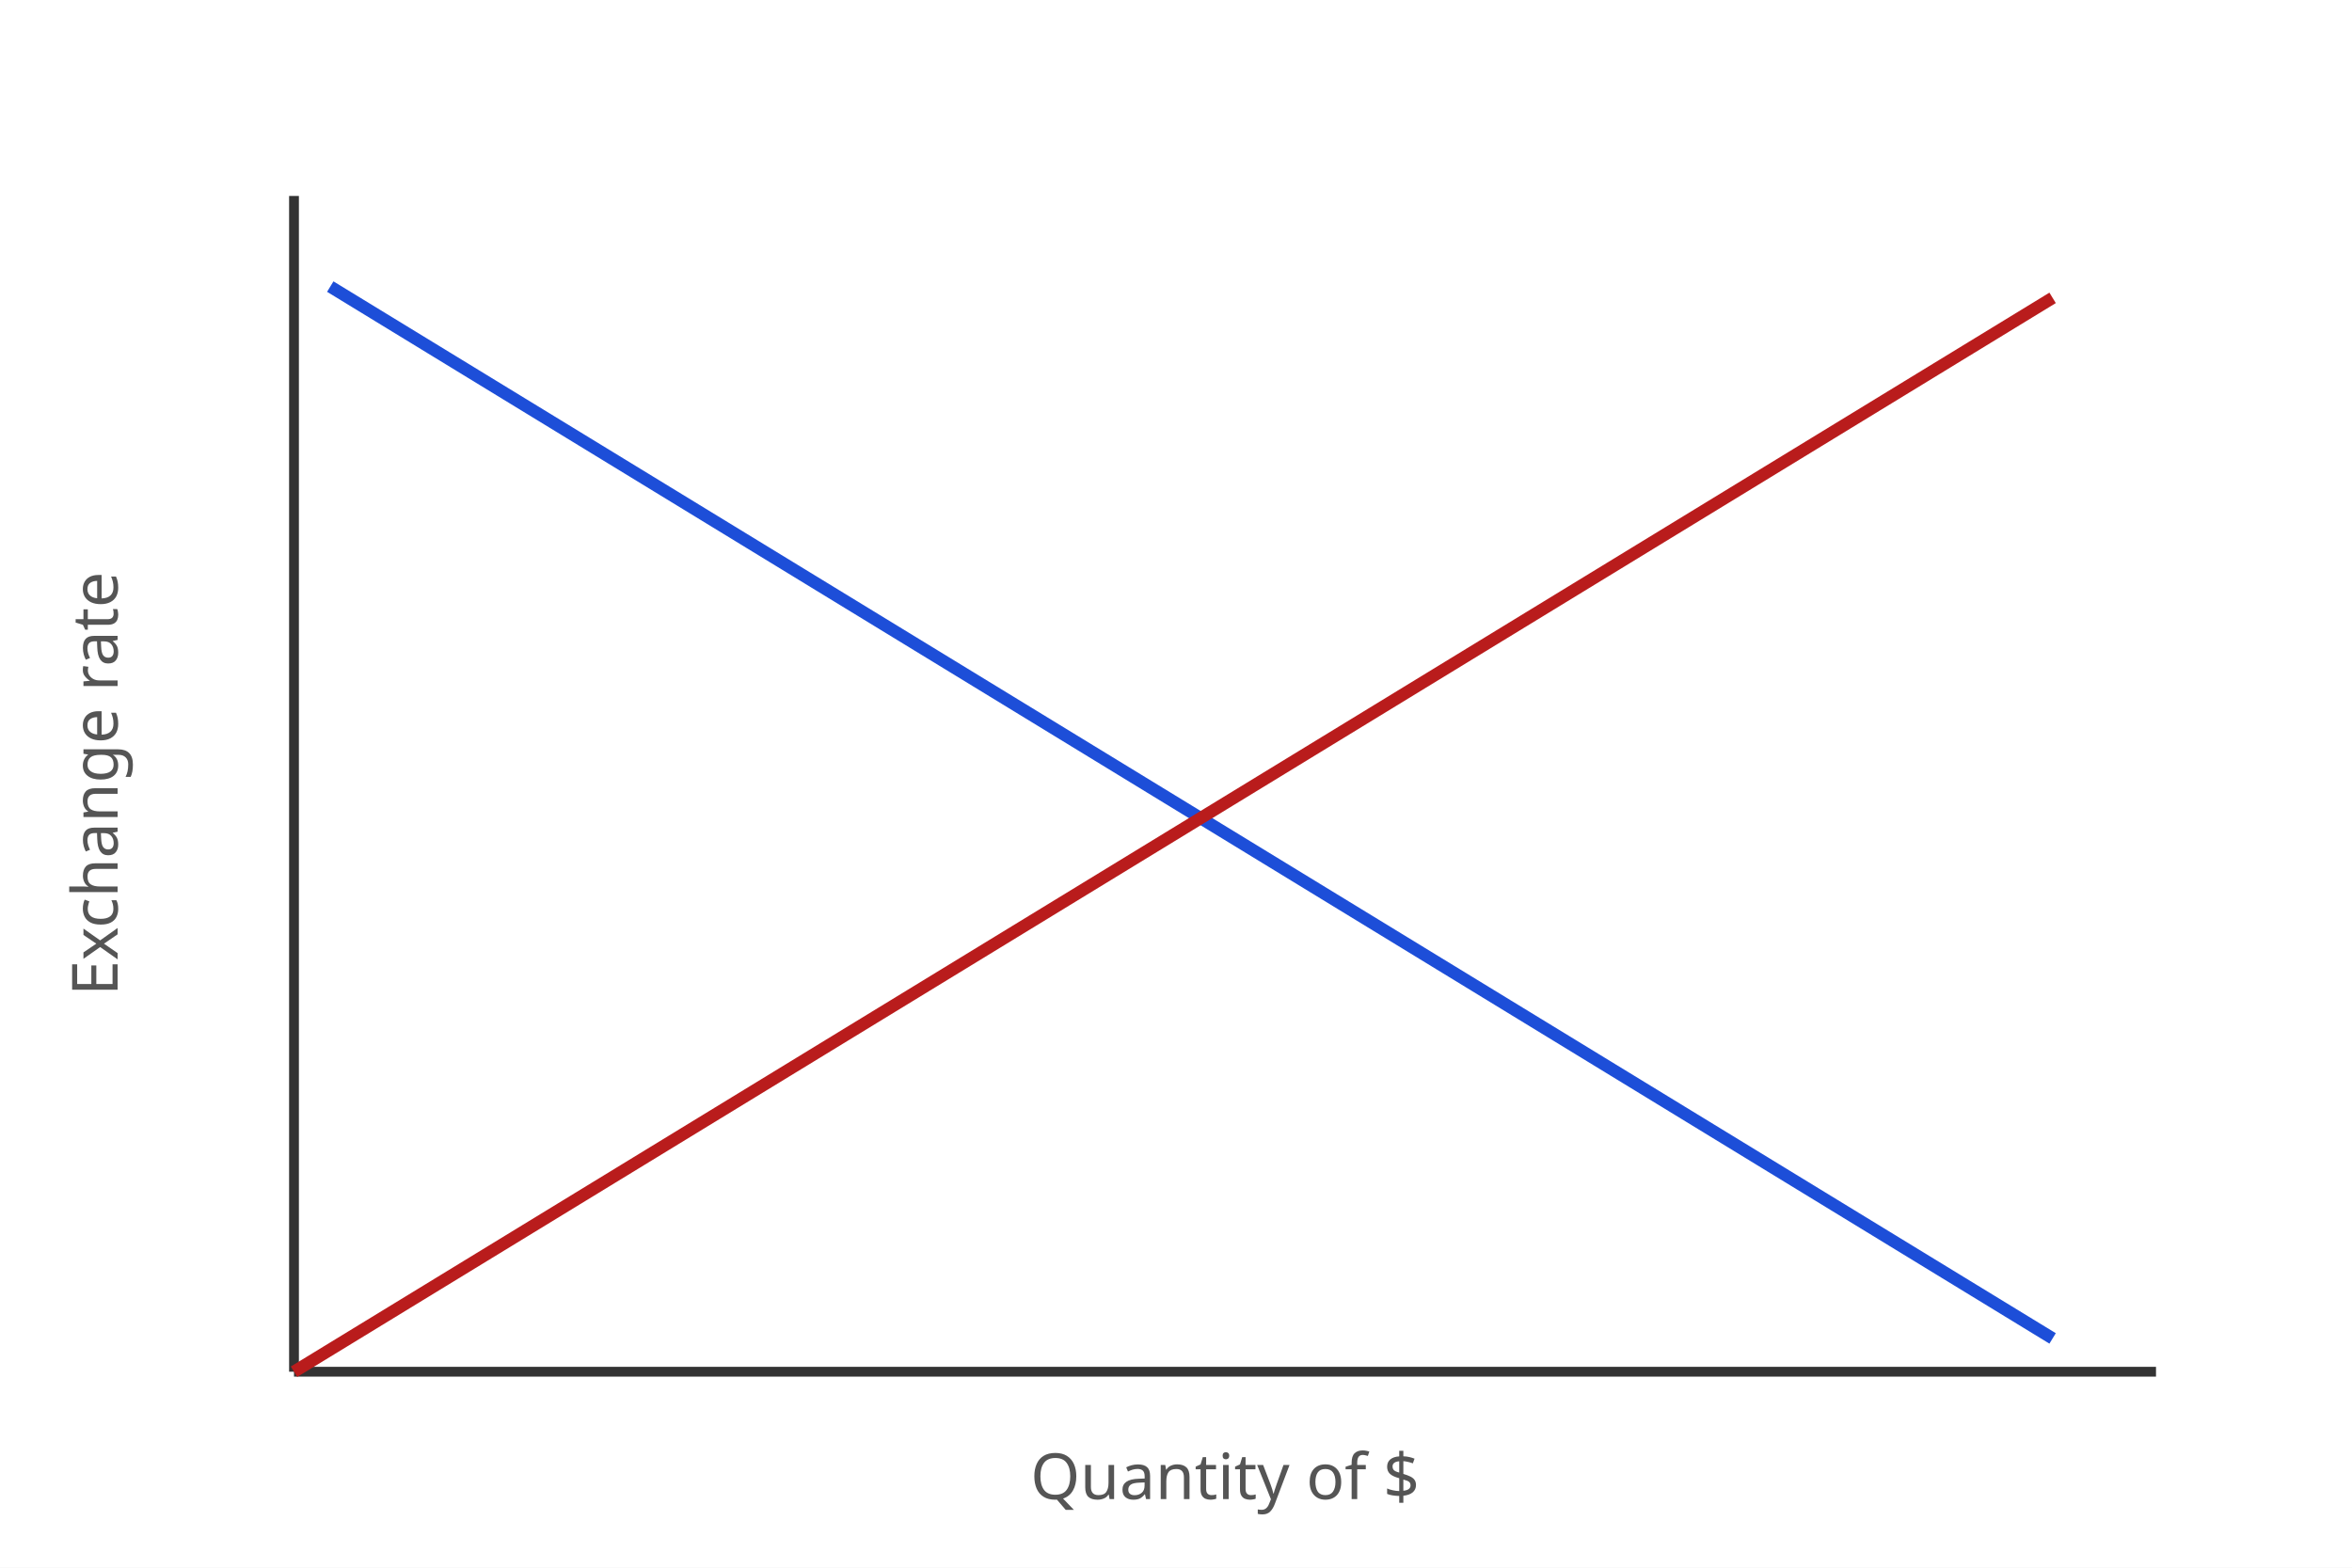
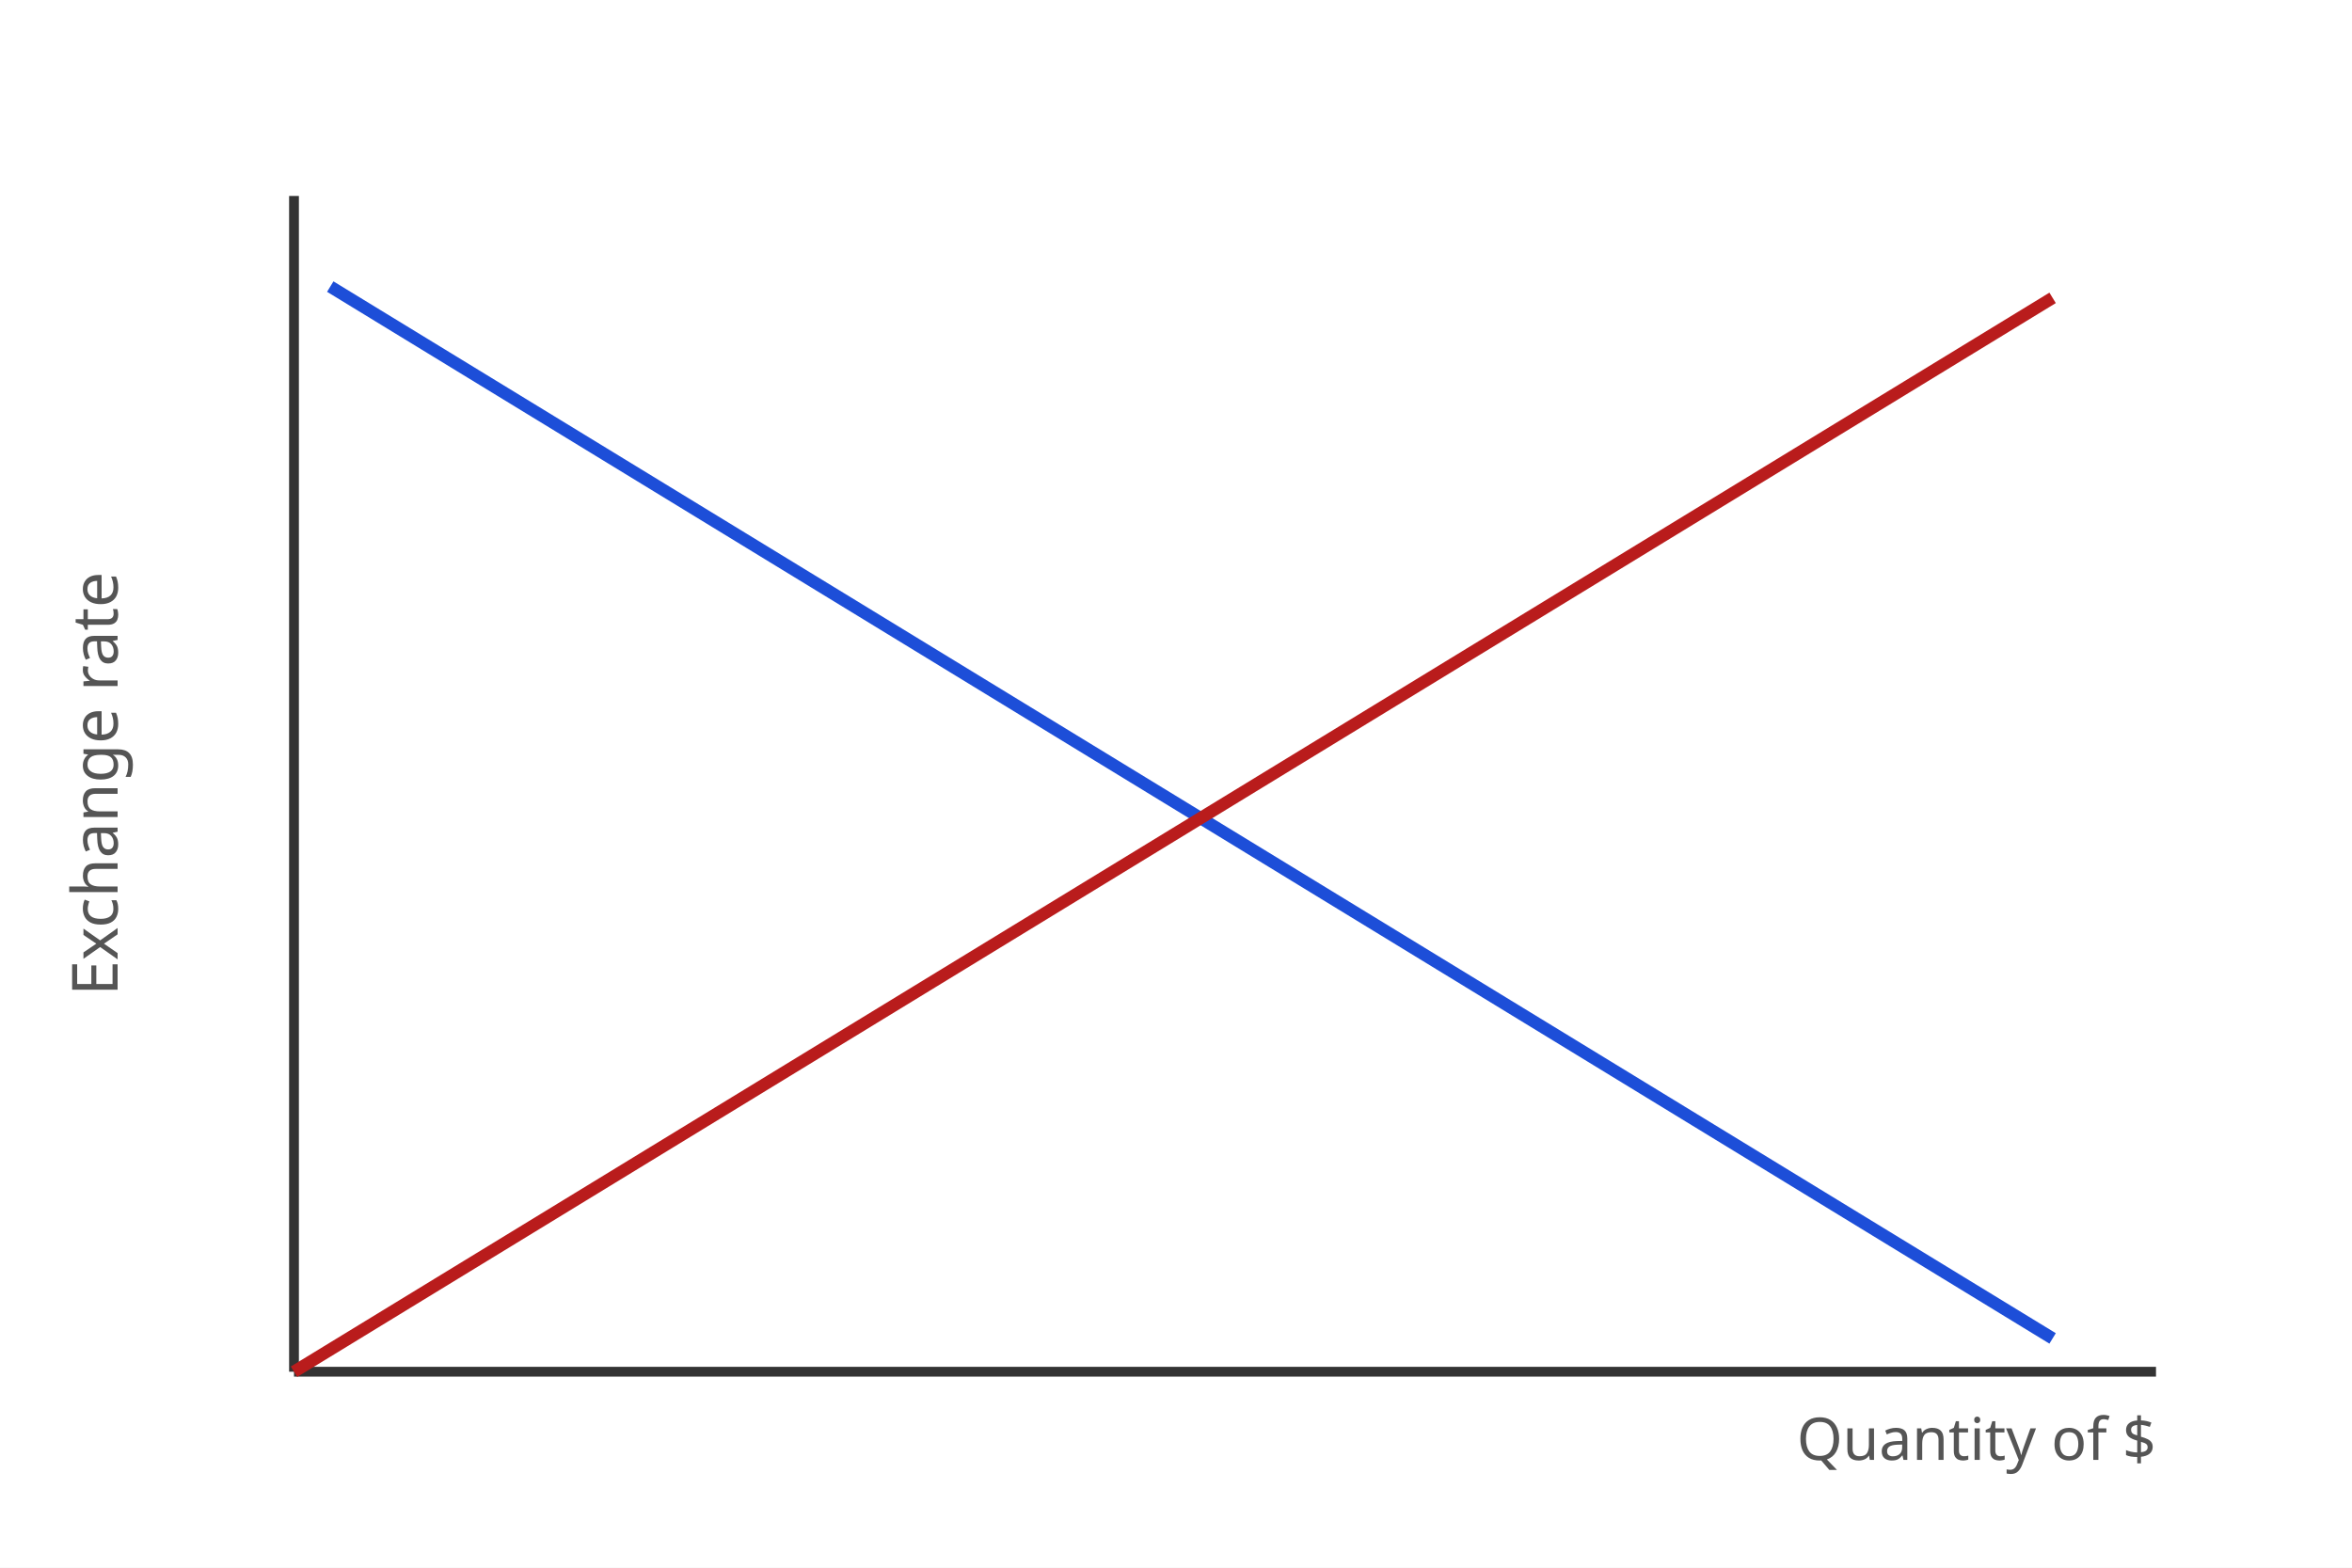
<svg xmlns="http://www.w3.org/2000/svg" viewBox="0 0 480 320">
  <rect width="480" height="320" fill="#ffffff" />
  <line x1="60" y1="280" x2="60" y2="40" stroke="#333" stroke-width="2" />
  <line x1="60" y1="280" x2="440" y2="280" stroke="#333" stroke-width="2" />
-   <text x="250" y="306" font-family="sans-serif" font-size="13" fill="#555" text-anchor="middle">Quantity of $</text>
+   <text x="440" y="298" font-family="sans-serif" font-size="12" fill="#555" text-anchor="end">Quantity of $</text>
  <text x="24" y="160" font-family="sans-serif" font-size="13" fill="#555" text-anchor="middle" transform="rotate(-90 24 160)">Exchange rate</text>
  <line x1="67.4" y1="58.5" x2="418.9" y2="273.2" stroke="#1d4ed8" stroke-width="2.5" />
  <line x1="60.0" y1="280.0" x2="418.9" y2="60.8" stroke="#b91c1c" stroke-width="2.5" />
</svg>
